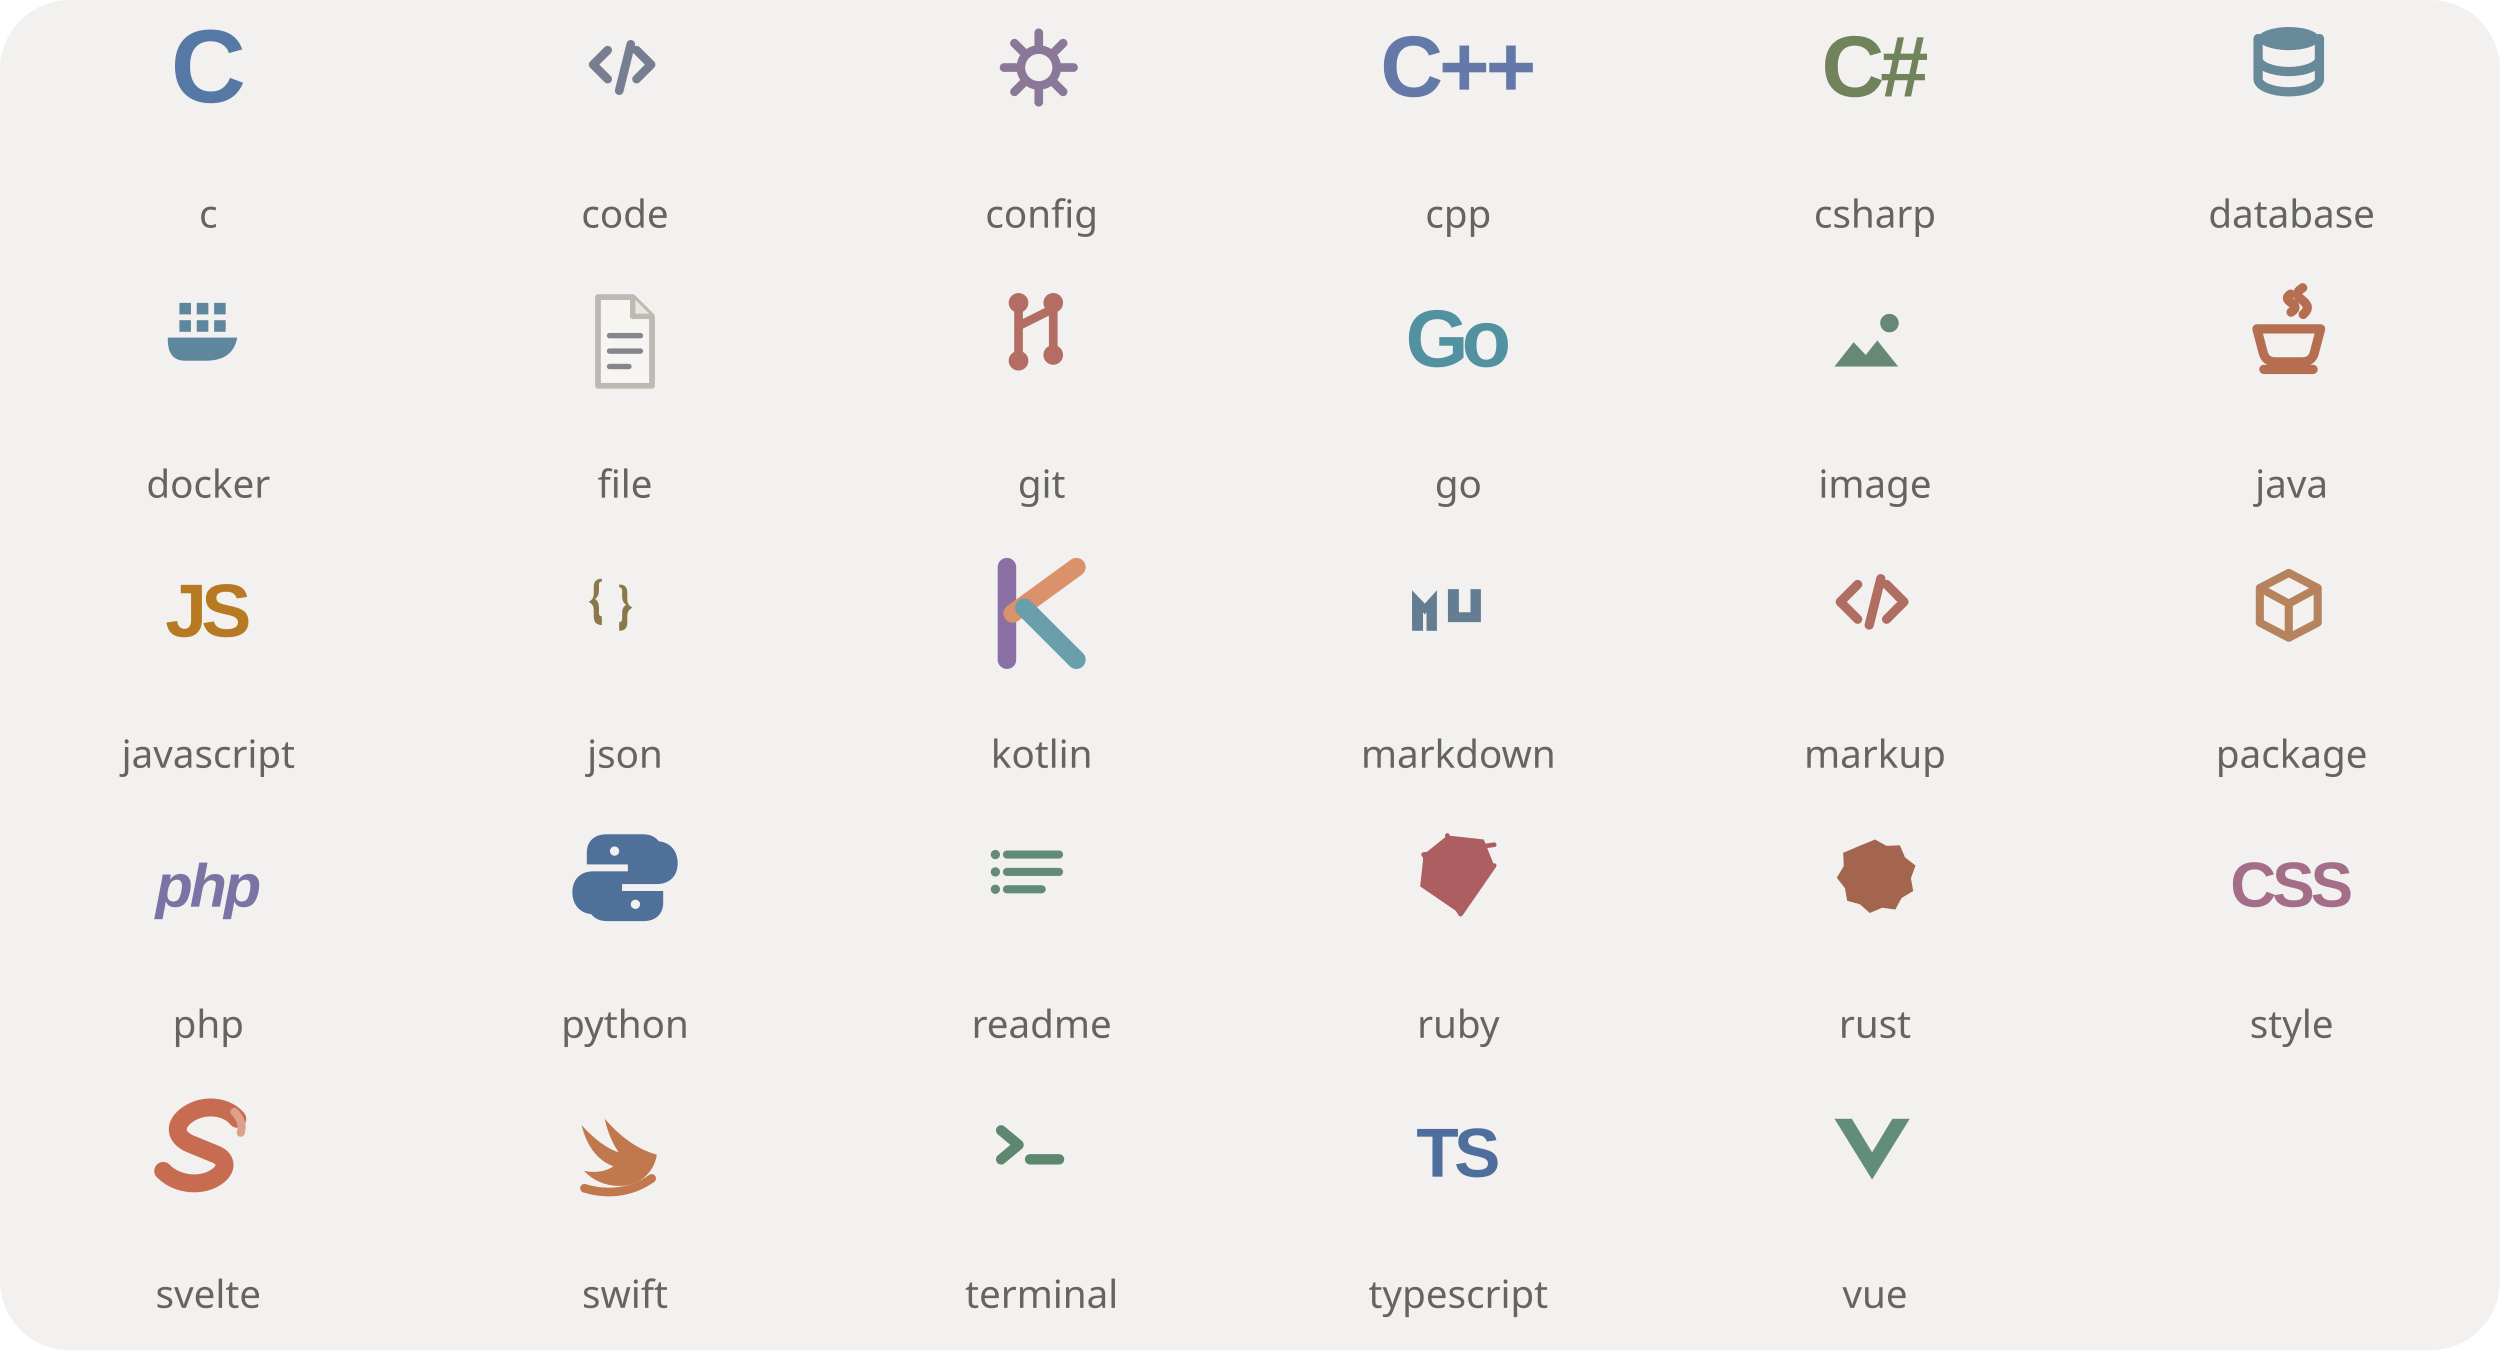
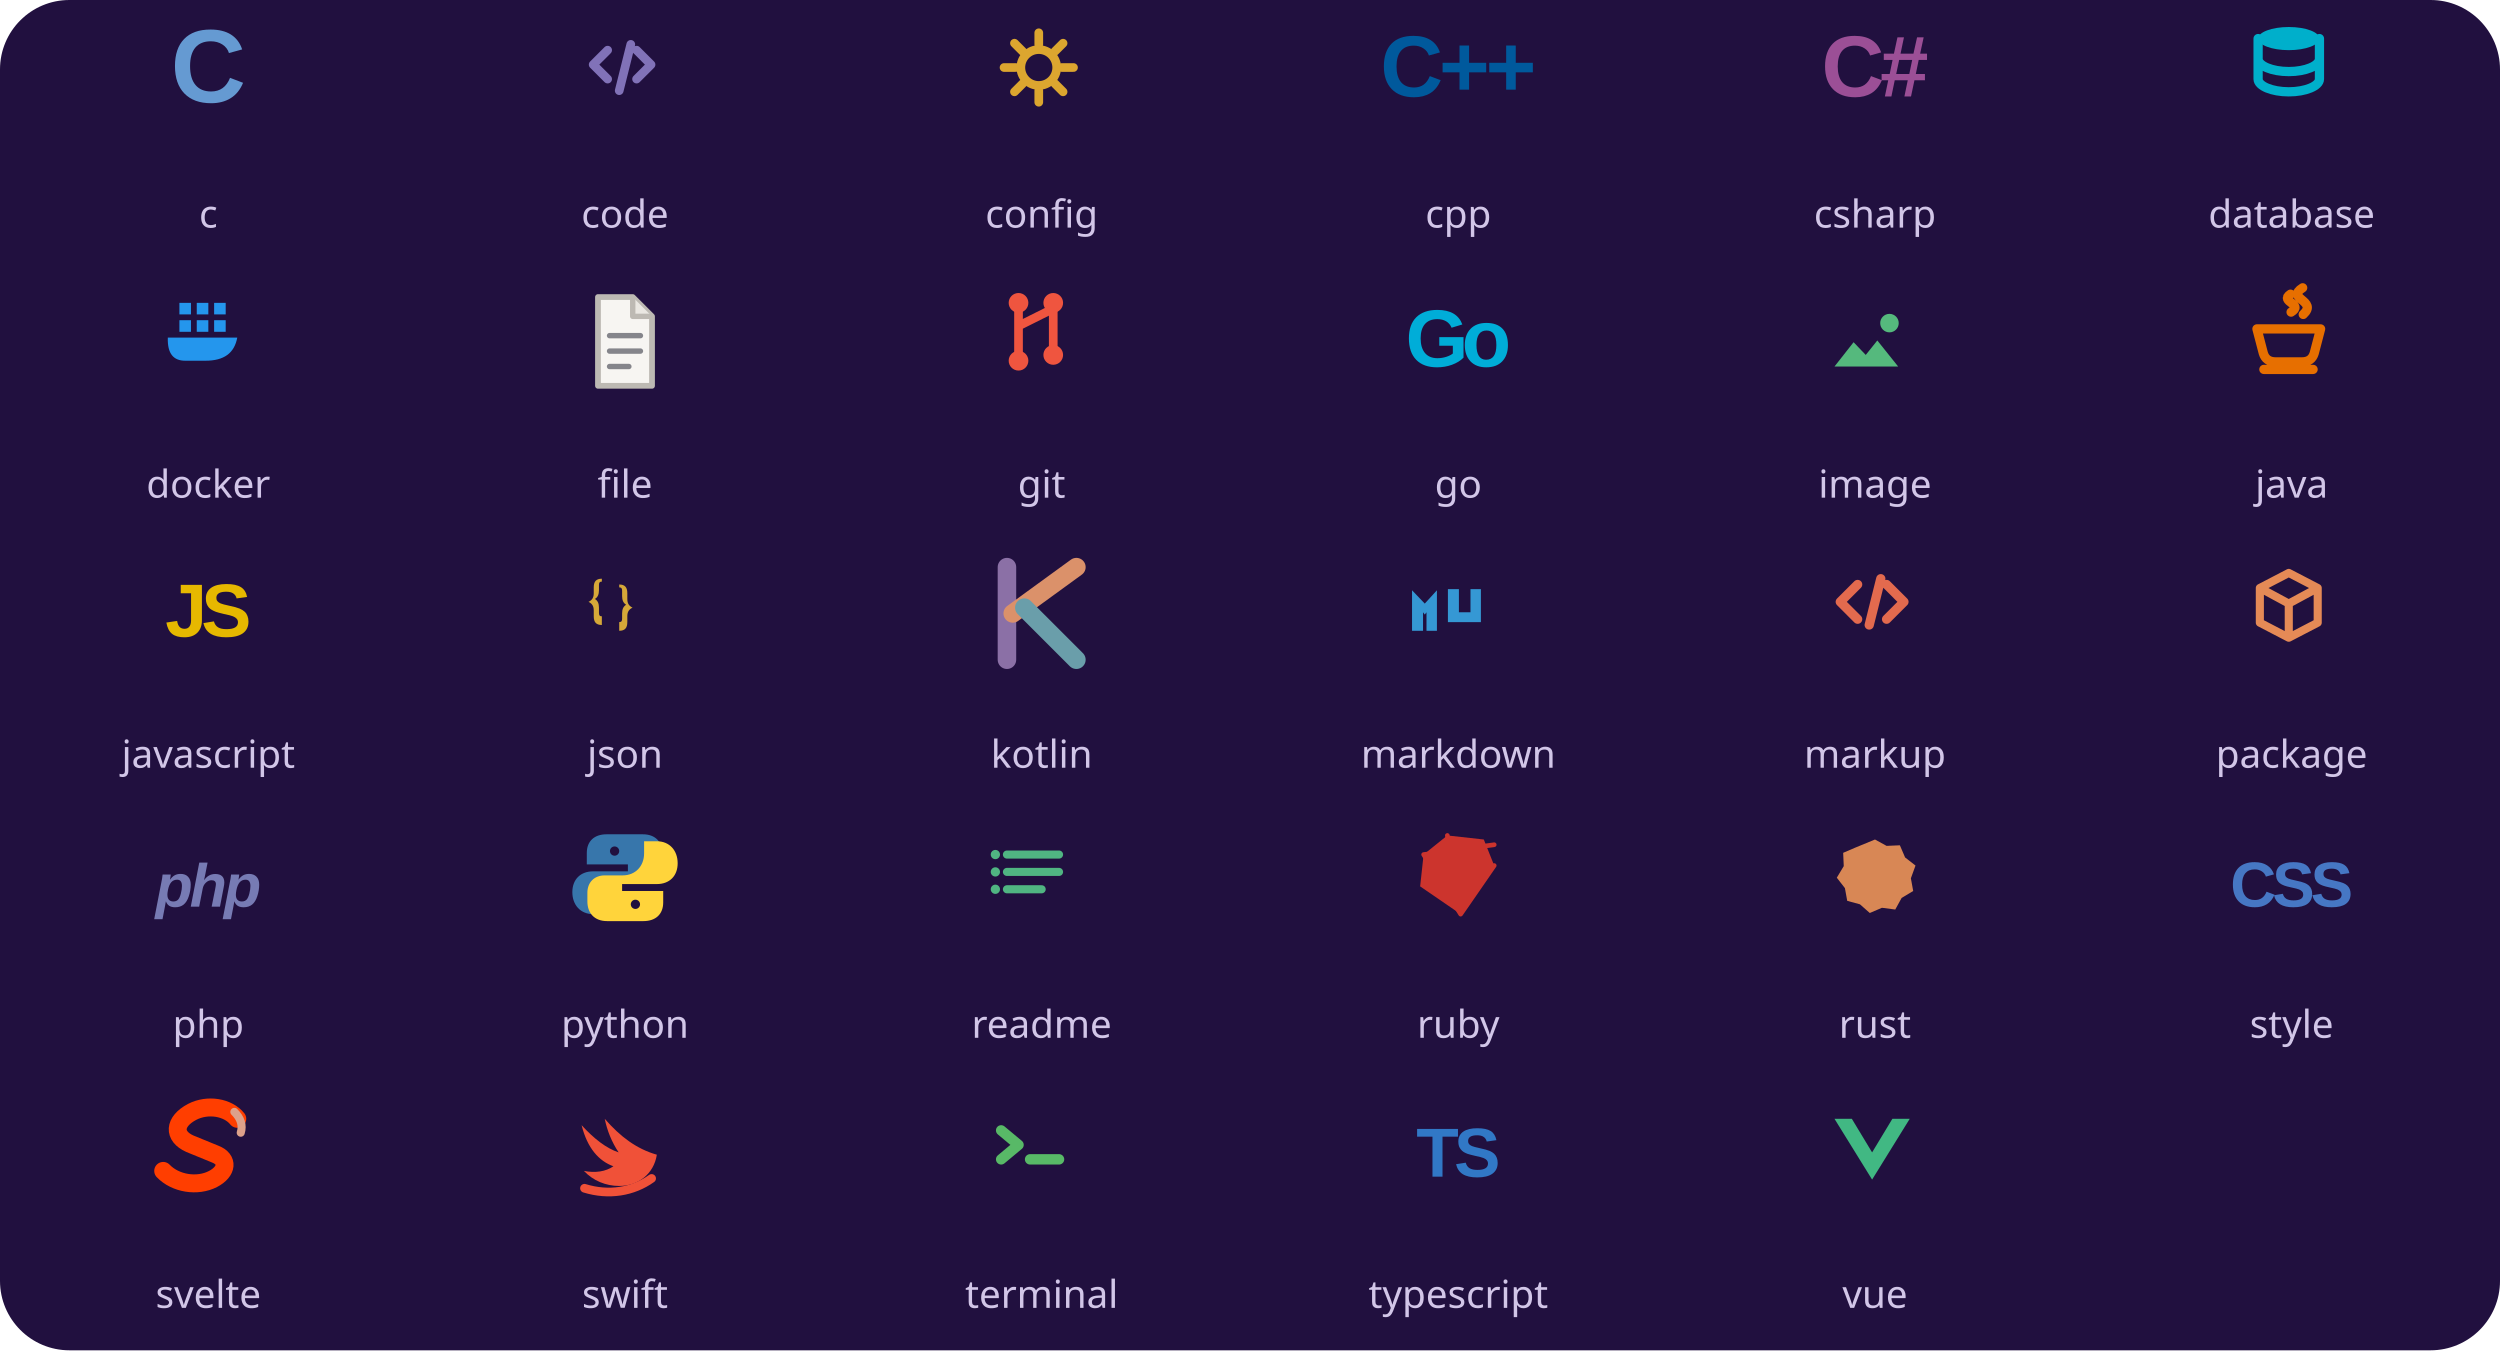
<svg xmlns="http://www.w3.org/2000/svg" width="648" height="350" viewBox="0 0 648 350">
-   <rect width="100%" height="100%" rx="18" fill="#F2F1EF" />
+   <rect width="100%" height="100%" rx="18" fill="#21103F" />
  <g transform="translate(38,3) scale(1)">
-     <g transform="translate(-8 -8) scale(1.5)" fill="#5578A4" stroke-linecap="round" stroke-linejoin="round">
+     <g transform="translate(-8 -8) scale(1.5)" fill="#659AD2" stroke-linecap="round" stroke-linejoin="round">
      <text x="16" y="21" text-anchor="middle" font-family="Arial, sans-serif" font-size="18" font-weight="700">C</text>
    </g>
  </g>
-   <text x="54.0" y="59" text-anchor="middle" fill="#66645F" font-family="Segoe UI, sans-serif" font-size="10">c</text>
+   <text x="54.0" y="59" text-anchor="middle" fill="#D2C6E8" font-family="Segoe UI, sans-serif" font-size="10">c</text>
  <g transform="translate(146,3) scale(1)">
-     <g transform="translate(-8 -8) scale(1.5)" fill="#777E91" stroke-linecap="round" stroke-linejoin="round">
-       <path d="M13 12l-2.5 2.5L13 17m5-5 2.5 2.5L18 17m-1-6-2 8" fill="none" stroke="#777E91" stroke-width="1.5" stroke-linecap="round" stroke-linejoin="round" />
+     <g transform="translate(-8 -8) scale(1.5)" fill="#8172B8" stroke-linecap="round" stroke-linejoin="round">
+       <path d="M13 12l-2.5 2.5L13 17m5-5 2.5 2.5L18 17m-1-6-2 8" fill="none" stroke="#8172B8" stroke-width="1.5" stroke-linecap="round" stroke-linejoin="round" />
    </g>
  </g>
-   <text x="162.0" y="59" text-anchor="middle" fill="#66645F" font-family="Segoe UI, sans-serif" font-size="10">code</text>
+   <text x="162.0" y="59" text-anchor="middle" fill="#D2C6E8" font-family="Segoe UI, sans-serif" font-size="10">code</text>
  <g transform="translate(254,3) scale(1)">
-     <g transform="translate(-8 -8) scale(1.5)" fill="#8B7797" stroke-linecap="round" stroke-linejoin="round">
-       <circle cx="15.5" cy="15" r="3.1" fill="none" stroke="#8B7797" stroke-width="1.5" />
-       <path d="M15.5 9v2m0 8v2m6-6h-2m-8 0h-2m10.2-4.2-1.4 1.4m-5.6 5.6-1.4 1.4m8.4 0-1.4-1.4m-5.6-5.6-1.4-1.4" stroke="#8B7797" stroke-width="1.5" stroke-linecap="round" />
+     <g transform="translate(-8 -8) scale(1.5)" fill="#DCA62F" stroke-linecap="round" stroke-linejoin="round">
+       <circle cx="15.5" cy="15" r="3.1" fill="none" stroke="#DCA62F" stroke-width="1.5" />
+       <path d="M15.5 9v2m0 8v2m6-6h-2m-8 0h-2m10.2-4.2-1.4 1.4m-5.6 5.6-1.4 1.4m8.4 0-1.4-1.4m-5.6-5.6-1.4-1.4" stroke="#DCA62F" stroke-width="1.5" stroke-linecap="round" />
    </g>
  </g>
-   <text x="270.0" y="59" text-anchor="middle" fill="#66645F" font-family="Segoe UI, sans-serif" font-size="10">config</text>
+   <text x="270.0" y="59" text-anchor="middle" fill="#D2C6E8" font-family="Segoe UI, sans-serif" font-size="10">config</text>
  <g transform="translate(362,3) scale(1)">
-     <g transform="translate(-8 -8) scale(1.5)" fill="#6579A8" stroke-linecap="round" stroke-linejoin="round">
+     <g transform="translate(-8 -8) scale(1.5)" fill="#00599C" stroke-linecap="round" stroke-linejoin="round">
      <text x="16" y="20" text-anchor="middle" font-family="Arial, sans-serif" font-size="15" font-weight="700" letter-spacing="-.7">C++</text>
    </g>
  </g>
-   <text x="378.0" y="59" text-anchor="middle" fill="#66645F" font-family="Segoe UI, sans-serif" font-size="10">cpp</text>
+   <text x="378.0" y="59" text-anchor="middle" fill="#D2C6E8" font-family="Segoe UI, sans-serif" font-size="10">cpp</text>
  <g transform="translate(470,3) scale(1)">
-     <g transform="translate(-8 -8) scale(1.5)" fill="#71835A" stroke-linecap="round" stroke-linejoin="round">
+     <g transform="translate(-8 -8) scale(1.5)" fill="#9B4F96" stroke-linecap="round" stroke-linejoin="round">
      <text x="16" y="20" text-anchor="middle" font-family="Arial, sans-serif" font-size="15" font-weight="700" letter-spacing="-.7">C#</text>
    </g>
  </g>
-   <text x="486.0" y="59" text-anchor="middle" fill="#66645F" font-family="Segoe UI, sans-serif" font-size="10">csharp</text>
+   <text x="486.0" y="59" text-anchor="middle" fill="#D2C6E8" font-family="Segoe UI, sans-serif" font-size="10">csharp</text>
  <g transform="translate(578,3) scale(1)">
-     <g transform="translate(-8 -8) scale(1.5)" fill="#67899A" stroke-linecap="round" stroke-linejoin="round">
+     <g transform="translate(-8 -8) scale(1.5)" fill="#00AFCB" stroke-linecap="round" stroke-linejoin="round">
      <ellipse cx="15.5" cy="10" rx="5.3" ry="2" />
-       <path d="M10.2 10v7c0 1.2 2.4 2.2 5.3 2.2s5.3-1 5.3-2.2v-7M10.2 13.5c0 1.2 2.4 2.2 5.3 2.2s5.3-1 5.3-2.2" fill="none" stroke="#67899A" stroke-width="1.6" />
+       <path d="M10.2 10v7c0 1.2 2.4 2.2 5.3 2.2s5.3-1 5.3-2.2v-7M10.2 13.5c0 1.2 2.4 2.2 5.3 2.2s5.3-1 5.3-2.2" fill="none" stroke="#00AFCB" stroke-width="1.6" />
    </g>
  </g>
-   <text x="594.0" y="59" text-anchor="middle" fill="#66645F" font-family="Segoe UI, sans-serif" font-size="10">database</text>
+   <text x="594.0" y="59" text-anchor="middle" fill="#D2C6E8" font-family="Segoe UI, sans-serif" font-size="10">database</text>
  <g transform="translate(38,73) scale(1)">
-     <g transform="translate(-8 -8) scale(1.5)" fill="#5E879E" stroke-linecap="round" stroke-linejoin="round">
+     <g transform="translate(-8 -8) scale(1.5)" fill="#2496ED" stroke-linecap="round" stroke-linejoin="round">
      <path d="M9 15h12c-.5 2.7-2.3 4-5.5 4H12c-2 0-3.1-1.2-3-4zm2-3h2v2h-2zm3 0h2v2h-2zm3 0h2v2h-2zm-6-3h2v2h-2zm3 0h2v2h-2zm3 0h2v2h-2z" />
    </g>
  </g>
-   <text x="54.0" y="129" text-anchor="middle" fill="#66645F" font-family="Segoe UI, sans-serif" font-size="10">docker</text>
+   <text x="54.0" y="129" text-anchor="middle" fill="#D2C6E8" font-family="Segoe UI, sans-serif" font-size="10">docker</text>
  <g transform="translate(146,73) scale(1)">
    <path d="M9 4h9l5 5v18H9z" fill="#F7F5F2" stroke="#BDB9B3" stroke-width="1.5" stroke-linejoin="round" />
    <path d="M18 4v5h5" fill="#EAE7E2" stroke="#BDB9B3" stroke-width="1.4" stroke-linejoin="round" />
    <path d="M12 14h8m-8 4h8m-8 4h5" fill="none" stroke="#85858B" stroke-width="1.4" stroke-linecap="round" />
  </g>
-   <text x="162.0" y="129" text-anchor="middle" fill="#66645F" font-family="Segoe UI, sans-serif" font-size="10">file</text>
+   <text x="162.0" y="129" text-anchor="middle" fill="#D2C6E8" font-family="Segoe UI, sans-serif" font-size="10">file</text>
  <g transform="translate(254,73) scale(1)">
-     <g transform="translate(-8 -8) scale(1.5)" fill="#B46D62" stroke-linecap="round" stroke-linejoin="round">
-       <path d="M12 10v8m0-5 6-3v8" fill="none" stroke="#B46D62" stroke-width="1.5" stroke-linecap="round" />
+     <g transform="translate(-8 -8) scale(1.5)" fill="#EF553F" stroke-linecap="round" stroke-linejoin="round">
+       <path d="M12 10v8m0-5 6-3v8" fill="none" stroke="#EF553F" stroke-width="1.5" stroke-linecap="round" />
      <circle cx="12" cy="9" r="1.7" />
      <circle cx="12" cy="19" r="1.7" />
      <circle cx="18" cy="9" r="1.7" />
      <circle cx="18" cy="18" r="1.7" />
    </g>
  </g>
-   <text x="270.0" y="129" text-anchor="middle" fill="#66645F" font-family="Segoe UI, sans-serif" font-size="10">git</text>
+   <text x="270.0" y="129" text-anchor="middle" fill="#D2C6E8" font-family="Segoe UI, sans-serif" font-size="10">git</text>
  <g transform="translate(362,73) scale(1)">
-     <g transform="translate(-8 -8) scale(1.5)" fill="#5291A0" stroke-linecap="round" stroke-linejoin="round">
+     <g transform="translate(-8 -8) scale(1.5)" fill="#00ADD8" stroke-linecap="round" stroke-linejoin="round">
      <text x="16" y="20" text-anchor="middle" font-family="Arial, sans-serif" font-size="14" font-weight="700" letter-spacing="-1.2">Go</text>
    </g>
  </g>
-   <text x="378.0" y="129" text-anchor="middle" fill="#66645F" font-family="Segoe UI, sans-serif" font-size="10">go</text>
+   <text x="378.0" y="129" text-anchor="middle" fill="#D2C6E8" font-family="Segoe UI, sans-serif" font-size="10">go</text>
  <g transform="translate(470,73) scale(1)">
-     <g transform="translate(-8 -8) scale(1.5)" fill="#668875" stroke-linecap="round" stroke-linejoin="round">
+     <g transform="translate(-8 -8) scale(1.5)" fill="#55B97D" stroke-linecap="round" stroke-linejoin="round">
      <circle cx="18.5" cy="12.5" r="1.6" />
      <path d="M9 20l3.3-4.2 2.1 2.2 2-2.5 3.6 4.5z" />
    </g>
  </g>
-   <text x="486.0" y="129" text-anchor="middle" fill="#66645F" font-family="Segoe UI, sans-serif" font-size="10">image</text>
+   <text x="486.0" y="129" text-anchor="middle" fill="#D2C6E8" font-family="Segoe UI, sans-serif" font-size="10">image</text>
  <g transform="translate(578,73) scale(1)">
-     <g transform="translate(-8 -8) scale(1.5)" fill="#B66E50" stroke-linecap="round" stroke-linejoin="round">
-       <path d="M15.8 7.5c-2 1.3 2.4 1.7.1 3.1m2-4.2c-3 1.9 2.7 2.2.1 4.6M10 13.5h11l-1.1 4.2c-.3 1-1 1.5-2.1 1.5h-4.6c-1.1 0-1.8-.5-2.1-1.5zm1.2 7h8.5" fill="none" stroke="#B66E50" stroke-width="1.6" stroke-linecap="round" stroke-linejoin="round" />
+     <g transform="translate(-8 -8) scale(1.5)" fill="#E76F00" stroke-linecap="round" stroke-linejoin="round">
+       <path d="M15.8 7.5c-2 1.3 2.4 1.7.1 3.1m2-4.2c-3 1.9 2.7 2.2.1 4.6M10 13.5h11l-1.1 4.2c-.3 1-1 1.5-2.1 1.5h-4.6c-1.1 0-1.8-.5-2.1-1.5zm1.2 7h8.5" fill="none" stroke="#E76F00" stroke-width="1.6" stroke-linecap="round" stroke-linejoin="round" />
    </g>
  </g>
-   <text x="594.0" y="129" text-anchor="middle" fill="#66645F" font-family="Segoe UI, sans-serif" font-size="10">java</text>
+   <text x="594.0" y="129" text-anchor="middle" fill="#D2C6E8" font-family="Segoe UI, sans-serif" font-size="10">java</text>
  <g transform="translate(38,143) scale(1)">
-     <g transform="translate(-8 -8) scale(1.5)" fill="#B77A22" stroke-linecap="round" stroke-linejoin="round">
+     <g transform="translate(-8 -8) scale(1.5)" fill="#E6B800" stroke-linecap="round" stroke-linejoin="round">
      <text x="16" y="20" text-anchor="middle" font-family="Arial, sans-serif" font-size="13" font-weight="700" letter-spacing="-1">JS</text>
    </g>
  </g>
-   <text x="54.0" y="199" text-anchor="middle" fill="#66645F" font-family="Segoe UI, sans-serif" font-size="10">javascript</text>
+   <text x="54.0" y="199" text-anchor="middle" fill="#D2C6E8" font-family="Segoe UI, sans-serif" font-size="10">javascript</text>
  <g transform="translate(146,143) scale(1)">
-     <g transform="translate(-8 -8) scale(1.5)" fill="#8A784A" stroke-linecap="round" stroke-linejoin="round">
+     <g transform="translate(-8 -8) scale(1.5)" fill="#D6A838" stroke-linecap="round" stroke-linejoin="round">
      <path d="M12 10c-1 0-1.4.5-1.4 1.5v1c0 .8-.3 1.2-.9 1.5.6.3.9.7.9 1.5v1c0 1 .4 1.5 1.4 1.5v-1.5c-.4 0-.5-.2-.5-.6v-.9c0-.7-.2-1.2-.7-1.5.5-.3.7-.8.7-1.5v-.9c0-.4.1-.6.5-.6zm3 0v1.5c.4 0 .5.2.5.6v.9c0 .7.2 1.2.7 1.5-.5.3-.7.8-.7 1.5v.9c0 .4-.1.6-.5.6V19c1 0 1.4-.5 1.4-1.5v-1c0-.8.3-1.2.9-1.5-.6-.3-.9-.7-.9-1.5v-1c0-1-.4-1.5-1.4-1.5z" />
    </g>
  </g>
-   <text x="162.0" y="199" text-anchor="middle" fill="#66645F" font-family="Segoe UI, sans-serif" font-size="10">json</text>
+   <text x="162.0" y="199" text-anchor="middle" fill="#D2C6E8" font-family="Segoe UI, sans-serif" font-size="10">json</text>
  <g transform="translate(254,143) scale(1)">
-     <g transform="translate(-8 -8) scale(1.5)" fill="#9273A8" stroke-linecap="round" stroke-linejoin="round">
+     <g transform="translate(-8 -8) scale(1.5)" fill="#7F52FF" stroke-linecap="round" stroke-linejoin="round">
      <path d="M10 8v16" fill="none" stroke="#8B70A6" stroke-width="3.2" stroke-linecap="round" />
      <path d="M11 16 22 8" fill="none" stroke="#DB916A" stroke-width="3.2" stroke-linecap="round" />
      <path d="m13 15 9 9" fill="none" stroke="#6A9EAA" stroke-width="3.2" stroke-linecap="round" />
    </g>
  </g>
-   <text x="270.0" y="199" text-anchor="middle" fill="#66645F" font-family="Segoe UI, sans-serif" font-size="10">kotlin</text>
+   <text x="270.0" y="199" text-anchor="middle" fill="#D2C6E8" font-family="Segoe UI, sans-serif" font-size="10">kotlin</text>
  <g transform="translate(362,143) scale(1)">
-     <g transform="translate(-8 -8) scale(1.5)" fill="#657D92" stroke-linecap="round" stroke-linejoin="round">
+     <g transform="translate(-8 -8) scale(1.5)" fill="#3598D4" stroke-linecap="round" stroke-linejoin="round">
      <path d="M8 19v-7l2.2 2.3 2.1-2.3v7h-1.8v-3.2l-.3.4-.3-.4V19zm6.2-7.2h1.9v4h2v-4h1.8v5.7h-5.7z" />
    </g>
  </g>
-   <text x="378.0" y="199" text-anchor="middle" fill="#66645F" font-family="Segoe UI, sans-serif" font-size="10">markdown</text>
+   <text x="378.0" y="199" text-anchor="middle" fill="#D2C6E8" font-family="Segoe UI, sans-serif" font-size="10">markdown</text>
  <g transform="translate(470,143) scale(1)">
-     <g transform="translate(-8 -8) scale(1.5)" fill="#B06E63" stroke-linecap="round" stroke-linejoin="round">
-       <path d="M13 11l-3 3 3 3m5-6 3 3-3 3m-1-7-2 8" fill="none" stroke="#B06E63" stroke-width="1.6" stroke-linecap="round" stroke-linejoin="round" />
+     <g transform="translate(-8 -8) scale(1.5)" fill="#E36A4E" stroke-linecap="round" stroke-linejoin="round">
+       <path d="M13 11l-3 3 3 3m5-6 3 3-3 3m-1-7-2 8" fill="none" stroke="#E36A4E" stroke-width="1.6" stroke-linecap="round" stroke-linejoin="round" />
    </g>
  </g>
-   <text x="486.0" y="199" text-anchor="middle" fill="#66645F" font-family="Segoe UI, sans-serif" font-size="10">markup</text>
+   <text x="486.0" y="199" text-anchor="middle" fill="#D2C6E8" font-family="Segoe UI, sans-serif" font-size="10">markup</text>
  <g transform="translate(578,143) scale(1)">
-     <g transform="translate(-8 -8) scale(1.5)" fill="#B7835F" stroke-linecap="round" stroke-linejoin="round">
-       <path d="M15.5 9l5 2.6v6l-5 2.6-5-2.6v-6zM10.5 11.6l5 2.7 5-2.7m-5 2.7v5.9" fill="none" stroke="#B7835F" stroke-width="1.4" stroke-linejoin="round" />
+     <g transform="translate(-8 -8) scale(1.5)" fill="#E58A56" stroke-linecap="round" stroke-linejoin="round">
+       <path d="M15.5 9l5 2.6v6l-5 2.6-5-2.6v-6zM10.5 11.6l5 2.7 5-2.7m-5 2.7v5.9" fill="none" stroke="#E58A56" stroke-width="1.4" stroke-linejoin="round" />
    </g>
  </g>
-   <text x="594.0" y="199" text-anchor="middle" fill="#66645F" font-family="Segoe UI, sans-serif" font-size="10">package</text>
+   <text x="594.0" y="199" text-anchor="middle" fill="#D2C6E8" font-family="Segoe UI, sans-serif" font-size="10">package</text>
  <g transform="translate(38,213) scale(1)">
-     <g transform="translate(-8 -8) scale(1.5)" fill="#7A73A3" stroke-linecap="round" stroke-linejoin="round">
+     <g transform="translate(-8 -8) scale(1.5)" fill="#777BB4" stroke-linecap="round" stroke-linejoin="round">
      <text x="16" y="20" text-anchor="middle" font-family="Arial, sans-serif" font-size="10.5" font-style="italic" font-weight="700" letter-spacing="-.5">php</text>
    </g>
  </g>
-   <text x="54.0" y="269" text-anchor="middle" fill="#66645F" font-family="Segoe UI, sans-serif" font-size="10">php</text>
+   <text x="54.0" y="269" text-anchor="middle" fill="#D2C6E8" font-family="Segoe UI, sans-serif" font-size="10">php</text>
  <g transform="translate(146,213) scale(1)">
-     <g transform="translate(-8 -8) scale(1.5)" fill="#4E7099" stroke-linecap="round" stroke-linejoin="round">
-       <path d="M16 7.5h-3.2c-2.1 0-3.4 1.2-3.4 3.2v2h7.1v1.2h-6c-2.2 0-3.6 1.4-3.6 3.6s1.4 3.8 3.6 3.8h2.2v-2.1c0-2.2 1.5-3.8 3.7-3.8h3.1c1.8 0 3-1.2 3-3v-1.5c0-2-1.2-3.4-3.4-3.4zm-1.8 2.1a.8.8 0 1 1 0 1.6.8.8 0 0 1 0-1.6z" />
-       <path d="M16 22.5h3.2c2.1 0 3.4-1.2 3.4-3.2v-2h-7.1v-1.2h6c2.2 0 3.6-1.4 3.6-3.6s-1.4-3.8-3.6-3.8h-2.2v2.1c0 2.2-1.5 3.8-3.7 3.8h-3.1c-1.8 0-3 1.2-3 3v1.5c0 2 1.2 3.4 3.4 3.4zm1.8-2.1a.8.8 0 1 1 0-1.6.8.8 0 0 1 0 1.6z" />
+     <g transform="translate(-8 -8) scale(1.5)" fill="#3776AB" stroke-linecap="round" stroke-linejoin="round">
+       <path fill="#3776AB" d="M16 7.5h-3.2c-2.1 0-3.4 1.2-3.4 3.2v2h7.1v1.2h-6c-2.2 0-3.6 1.4-3.6 3.6s1.4 3.8 3.6 3.8h2.2v-2.1c0-2.2 1.5-3.8 3.7-3.8h3.1c1.8 0 3-1.2 3-3v-1.5c0-2-1.2-3.4-3.4-3.4zm-1.8 2.1a.8.8 0 1 1 0 1.6.8.8 0 0 1 0-1.6z" />
+       <path fill="#FFD43B" d="M16 22.5h3.2c2.1 0 3.4-1.2 3.4-3.2v-2h-7.1v-1.2h6c2.2 0 3.6-1.4 3.6-3.6s-1.4-3.8-3.6-3.8h-2.2v2.1c0 2.2-1.5 3.8-3.7 3.8h-3.1c-1.8 0-3 1.2-3 3v1.5c0 2 1.2 3.4 3.4 3.4zm1.8-2.1a.8.8 0 1 1 0-1.6.8.8 0 0 1 0 1.6z" />
    </g>
  </g>
-   <text x="162.0" y="269" text-anchor="middle" fill="#66645F" font-family="Segoe UI, sans-serif" font-size="10">python</text>
+   <text x="162.0" y="269" text-anchor="middle" fill="#D2C6E8" font-family="Segoe UI, sans-serif" font-size="10">python</text>
  <g transform="translate(254,213) scale(1)">
-     <g transform="translate(-8 -8) scale(1.5)" fill="#648A78" stroke-linecap="round" stroke-linejoin="round">
-       <path d="M10 11h9M10 14h9M10 17h6" fill="none" stroke="#648A78" stroke-width="1.4" stroke-linecap="round" />
+     <g transform="translate(-8 -8) scale(1.5)" fill="#50B582" stroke-linecap="round" stroke-linejoin="round">
+       <path d="M10 11h9M10 14h9M10 17h6" fill="none" stroke="#50B582" stroke-width="1.4" stroke-linecap="round" />
      <circle cx="8" cy="11" r=".8" />
      <circle cx="8" cy="14" r=".8" />
      <circle cx="8" cy="17" r=".8" />
    </g>
  </g>
-   <text x="270.0" y="269" text-anchor="middle" fill="#66645F" font-family="Segoe UI, sans-serif" font-size="10">readme</text>
+   <text x="270.0" y="269" text-anchor="middle" fill="#D2C6E8" font-family="Segoe UI, sans-serif" font-size="10">readme</text>
  <g transform="translate(362,213) scale(1)">
-     <g transform="translate(-8 -8) scale(1.5)" fill="#AD5E61" stroke-linecap="round" stroke-linejoin="round">
+     <g transform="translate(-8 -8) scale(1.5)" fill="#CC342D" stroke-linecap="round" stroke-linejoin="round">
      <path d="M10 11l4.1-3.3 6.3.7 1.8 4.5-5.8 8.4-7-4.8z" />
-       <path d="M10 11l6.4 10.3 5.8-8.4m-8.1-5.2 2.3 13.6m-6.4-10.3 12.2-1.7" fill="none" stroke="#AD5E61" stroke-width=".8" />
+       <path d="M10 11l6.4 10.3 5.8-8.4m-8.1-5.2 2.3 13.6m-6.4-10.3 12.2-1.7" fill="none" stroke="#CC342D" stroke-width=".8" />
    </g>
  </g>
-   <text x="378.0" y="269" text-anchor="middle" fill="#66645F" font-family="Segoe UI, sans-serif" font-size="10">ruby</text>
+   <text x="378.0" y="269" text-anchor="middle" fill="#D2C6E8" font-family="Segoe UI, sans-serif" font-size="10">ruby</text>
  <g transform="translate(470,213) scale(1)">
-     <g transform="translate(-8 -8) scale(1.5)" fill="#A3654D" stroke-linecap="round" stroke-linejoin="round">
+     <g transform="translate(-8 -8) scale(1.5)" fill="#D88755" stroke-linecap="round" stroke-linejoin="round">
      <path d="M16 8.4l2 1.1 2.3-.1.9 2.1 1.8 1.4-.8 2.2.4 2.2-2 1.2-1.1 2-2.3-.3-2.1.9-1.7-1.5-2.2-.6-.4-2.2-1.4-1.8 1.2-2-.1-2.3 2.1-.9z" />
-       <circle cx="16" cy="14.7" r="3.1" fill="none" stroke="#A3654D" stroke-width="1.2" />
+       <circle cx="16" cy="14.7" r="3.1" fill="none" stroke="#D88755" stroke-width="1.2" />
      <circle cx="16" cy="14.7" r="1" />
    </g>
  </g>
-   <text x="486.0" y="269" text-anchor="middle" fill="#66645F" font-family="Segoe UI, sans-serif" font-size="10">rust</text>
+   <text x="486.0" y="269" text-anchor="middle" fill="#D2C6E8" font-family="Segoe UI, sans-serif" font-size="10">rust</text>
  <g transform="translate(578,213) scale(1)">
-     <g transform="translate(-8 -8) scale(1.5)" fill="#A46E89" stroke-linecap="round" stroke-linejoin="round">
+     <g transform="translate(-8 -8) scale(1.5)" fill="#4677C4" stroke-linecap="round" stroke-linejoin="round">
      <text x="16" y="20" text-anchor="middle" font-family="Arial, sans-serif" font-size="11" font-weight="700" letter-spacing="-.7">CSS</text>
    </g>
  </g>
-   <text x="594.0" y="269" text-anchor="middle" fill="#66645F" font-family="Segoe UI, sans-serif" font-size="10">style</text>
+   <text x="594.0" y="269" text-anchor="middle" fill="#D2C6E8" font-family="Segoe UI, sans-serif" font-size="10">style</text>
  <g transform="translate(38,283) scale(1)">
-     <g transform="translate(-8 -8) scale(1.5)" fill="#C86C51" stroke-linecap="round" stroke-linejoin="round">
-       <path d="M21 10c-1.6-2-5.1-2.6-7.8-1.2-3.2 1.7-3.3 4.2-.4 5.5l4.4 1.8c2.3.9 2.1 3-.4 4.3-2.7 1.4-6.5.8-8.6-1.4" fill="none" stroke="#C86C51" stroke-width="3.1" stroke-linecap="round" />
+     <g transform="translate(-8 -8) scale(1.5)" fill="#FF3E00" stroke-linecap="round" stroke-linejoin="round">
+       <path d="M21 10c-1.6-2-5.1-2.6-7.8-1.2-3.2 1.7-3.3 4.2-.4 5.5l4.4 1.8c2.3.9 2.1 3-.4 4.3-2.7 1.4-6.5.8-8.6-1.4" fill="none" stroke="#FF3E00" stroke-width="3.1" stroke-linecap="round" />
      <path d="M20.5 8.8c1.1 1.1 1.5 2.3 1.1 3.6" fill="none" stroke="#DDA18A" stroke-width="1.4" stroke-linecap="round" />
    </g>
  </g>
-   <text x="54.0" y="339" text-anchor="middle" fill="#66645F" font-family="Segoe UI, sans-serif" font-size="10">svelte</text>
+   <text x="54.0" y="339" text-anchor="middle" fill="#D2C6E8" font-family="Segoe UI, sans-serif" font-size="10">svelte</text>
  <g transform="translate(146,283) scale(1)">
-     <g transform="translate(-8 -8) scale(1.5)" fill="#C1784D" stroke-linecap="round" stroke-linejoin="round">
+     <g transform="translate(-8 -8) scale(1.5)" fill="#F05138" stroke-linecap="round" stroke-linejoin="round">
      <path d="M8.5 11.1c2.2 2.4 4.3 4 6.4 4.7-1.2-1.8-2-3.8-2.4-5.8 2.7 3.1 5.5 5.2 9 6.2-.5 3.3-3.2 5.4-6.5 5.4-2.3 0-4.5-.9-6.1-2.6 2 .4 3.8.1 5.1-.8-2.5-.9-4.5-3.1-5.5-7.1z" />
-       <path d="M9 22c4.2 1.3 8.4.6 11.6-1.7" fill="none" stroke="#C1784D" stroke-width="1.5" stroke-linecap="round" />
+       <path d="M9 22c4.2 1.3 8.4.6 11.6-1.7" fill="none" stroke="#F05138" stroke-width="1.5" stroke-linecap="round" />
    </g>
  </g>
-   <text x="162.0" y="339" text-anchor="middle" fill="#66645F" font-family="Segoe UI, sans-serif" font-size="10">swift</text>
+   <text x="162.0" y="339" text-anchor="middle" fill="#D2C6E8" font-family="Segoe UI, sans-serif" font-size="10">swift</text>
  <g transform="translate(254,283) scale(1)">
-     <g transform="translate(-8 -8) scale(1.5)" fill="#5E8770" stroke-linecap="round" stroke-linejoin="round">
-       <path d="M9 12l3 2.5-3 2.5M14 17h5" fill="none" stroke="#5E8770" stroke-width="1.8" stroke-linecap="round" stroke-linejoin="round" />
+     <g transform="translate(-8 -8) scale(1.5)" fill="#58B967" stroke-linecap="round" stroke-linejoin="round">
+       <path d="M9 12l3 2.5-3 2.5M14 17h5" fill="none" stroke="#58B967" stroke-width="1.8" stroke-linecap="round" stroke-linejoin="round" />
    </g>
  </g>
-   <text x="270.0" y="339" text-anchor="middle" fill="#66645F" font-family="Segoe UI, sans-serif" font-size="10">terminal</text>
+   <text x="270.0" y="339" text-anchor="middle" fill="#D2C6E8" font-family="Segoe UI, sans-serif" font-size="10">terminal</text>
  <g transform="translate(362,283) scale(1)">
-     <g transform="translate(-8 -8) scale(1.5)" fill="#4E6F9E" stroke-linecap="round" stroke-linejoin="round">
+     <g transform="translate(-8 -8) scale(1.5)" fill="#3178C6" stroke-linecap="round" stroke-linejoin="round">
      <text x="16" y="20" text-anchor="middle" font-family="Arial, sans-serif" font-size="12" font-weight="700" letter-spacing="-.8">TS</text>
    </g>
  </g>
-   <text x="378.0" y="339" text-anchor="middle" fill="#66645F" font-family="Segoe UI, sans-serif" font-size="10">typescript</text>
+   <text x="378.0" y="339" text-anchor="middle" fill="#D2C6E8" font-family="Segoe UI, sans-serif" font-size="10">typescript</text>
  <g transform="translate(470,283) scale(1)">
-     <g transform="translate(-8 -8) scale(1.5)" fill="#628D78" stroke-linecap="round" stroke-linejoin="round">
+     <g transform="translate(-8 -8) scale(1.5)" fill="#41B883" stroke-linecap="round" stroke-linejoin="round">
      <path d="M9 10h3l3.5 5.8L19 10h3l-6.5 10.5z" />
    </g>
  </g>
-   <text x="486.0" y="339" text-anchor="middle" fill="#66645F" font-family="Segoe UI, sans-serif" font-size="10">vue</text>
+   <text x="486.0" y="339" text-anchor="middle" fill="#D2C6E8" font-family="Segoe UI, sans-serif" font-size="10">vue</text>
</svg>
